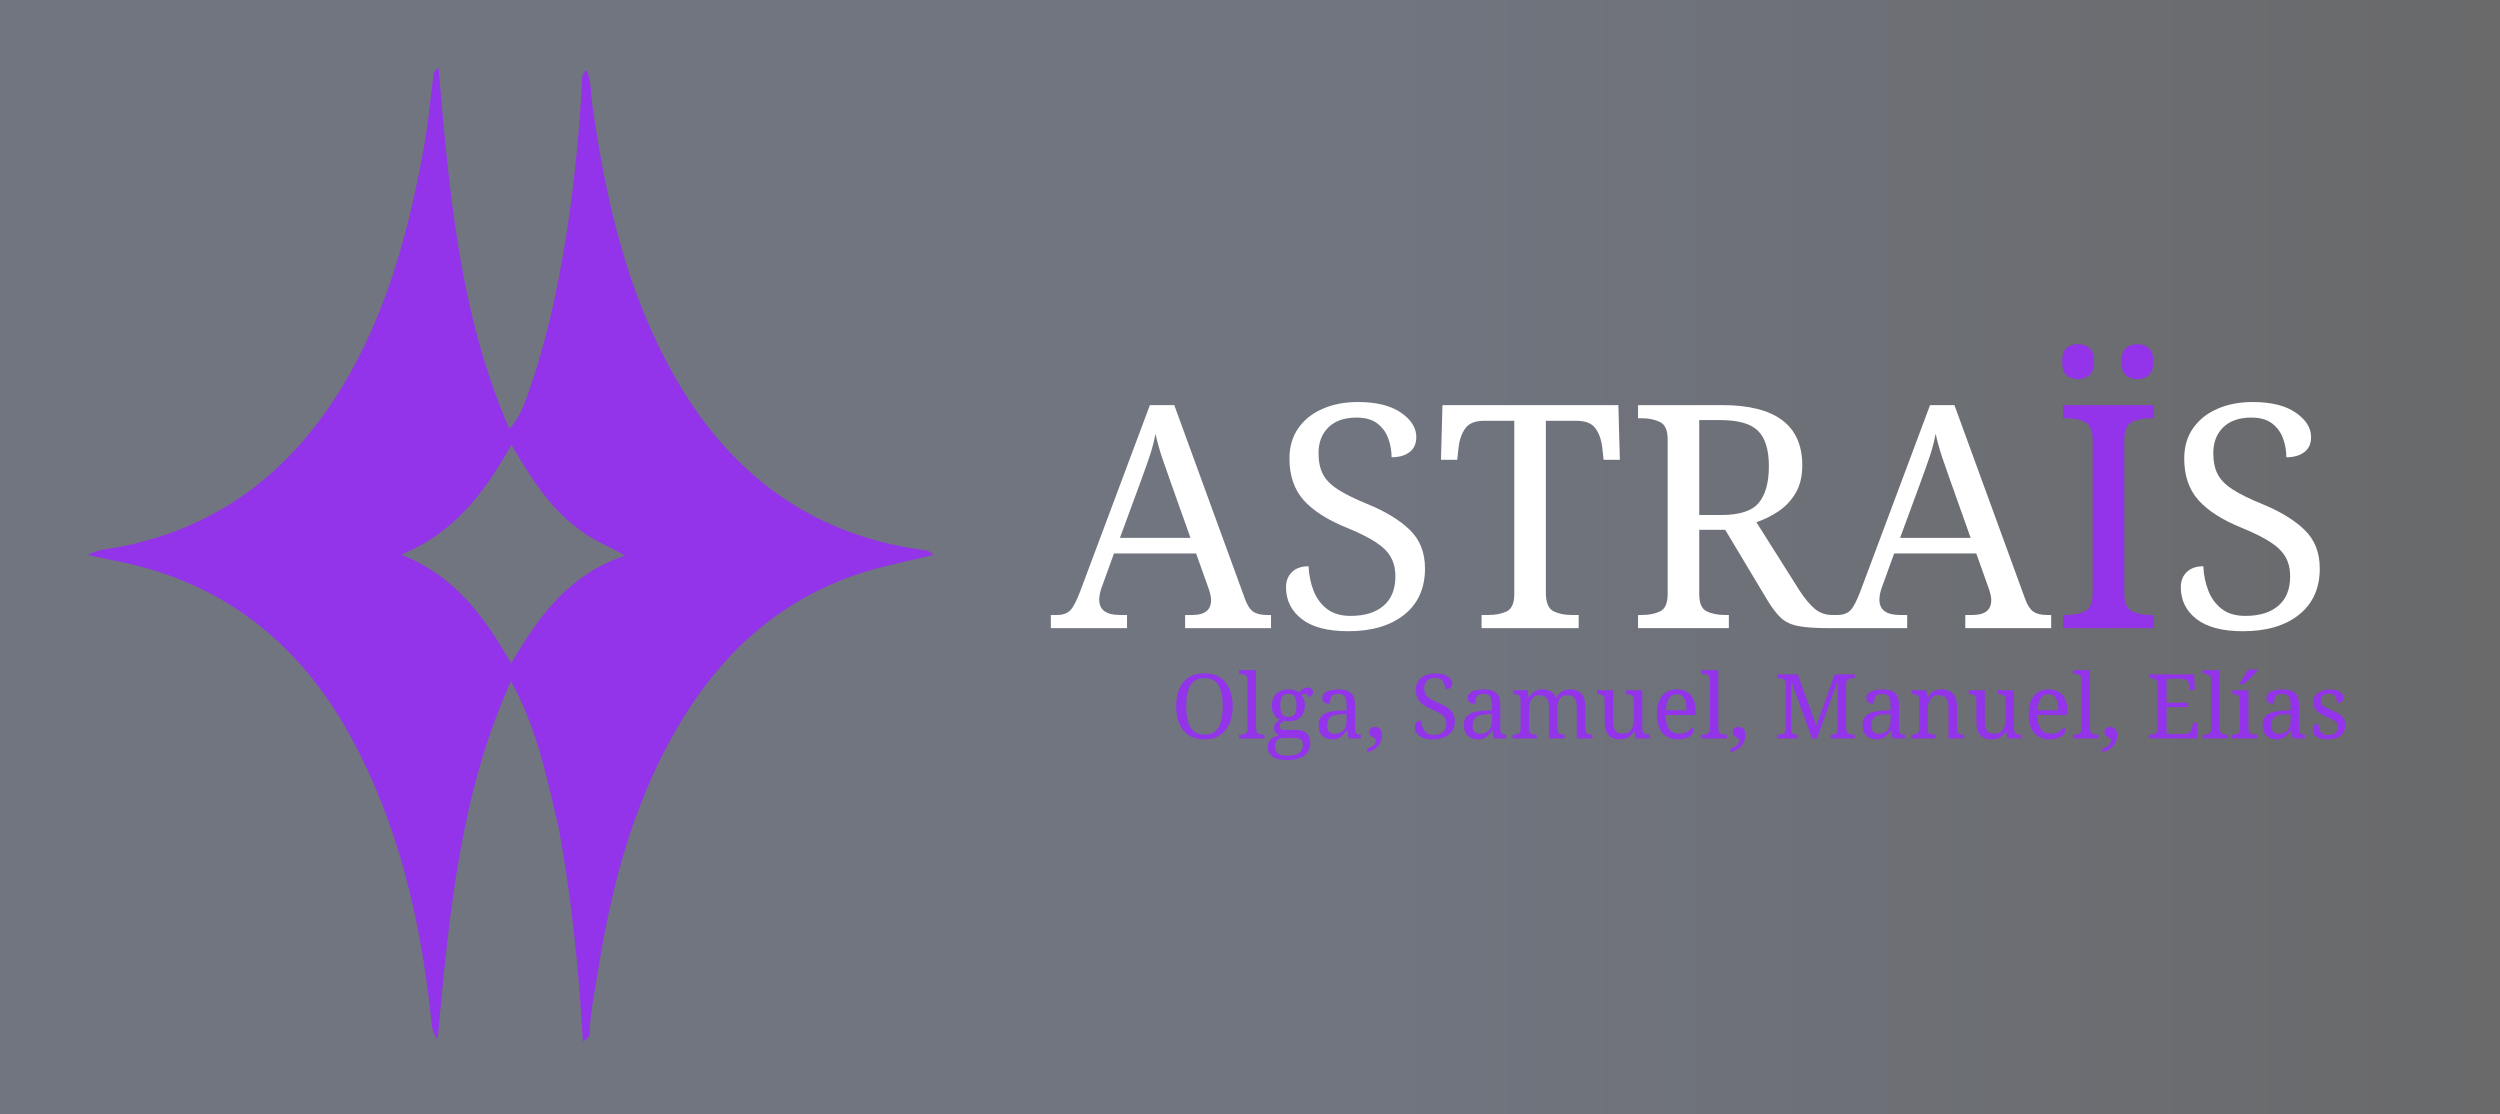
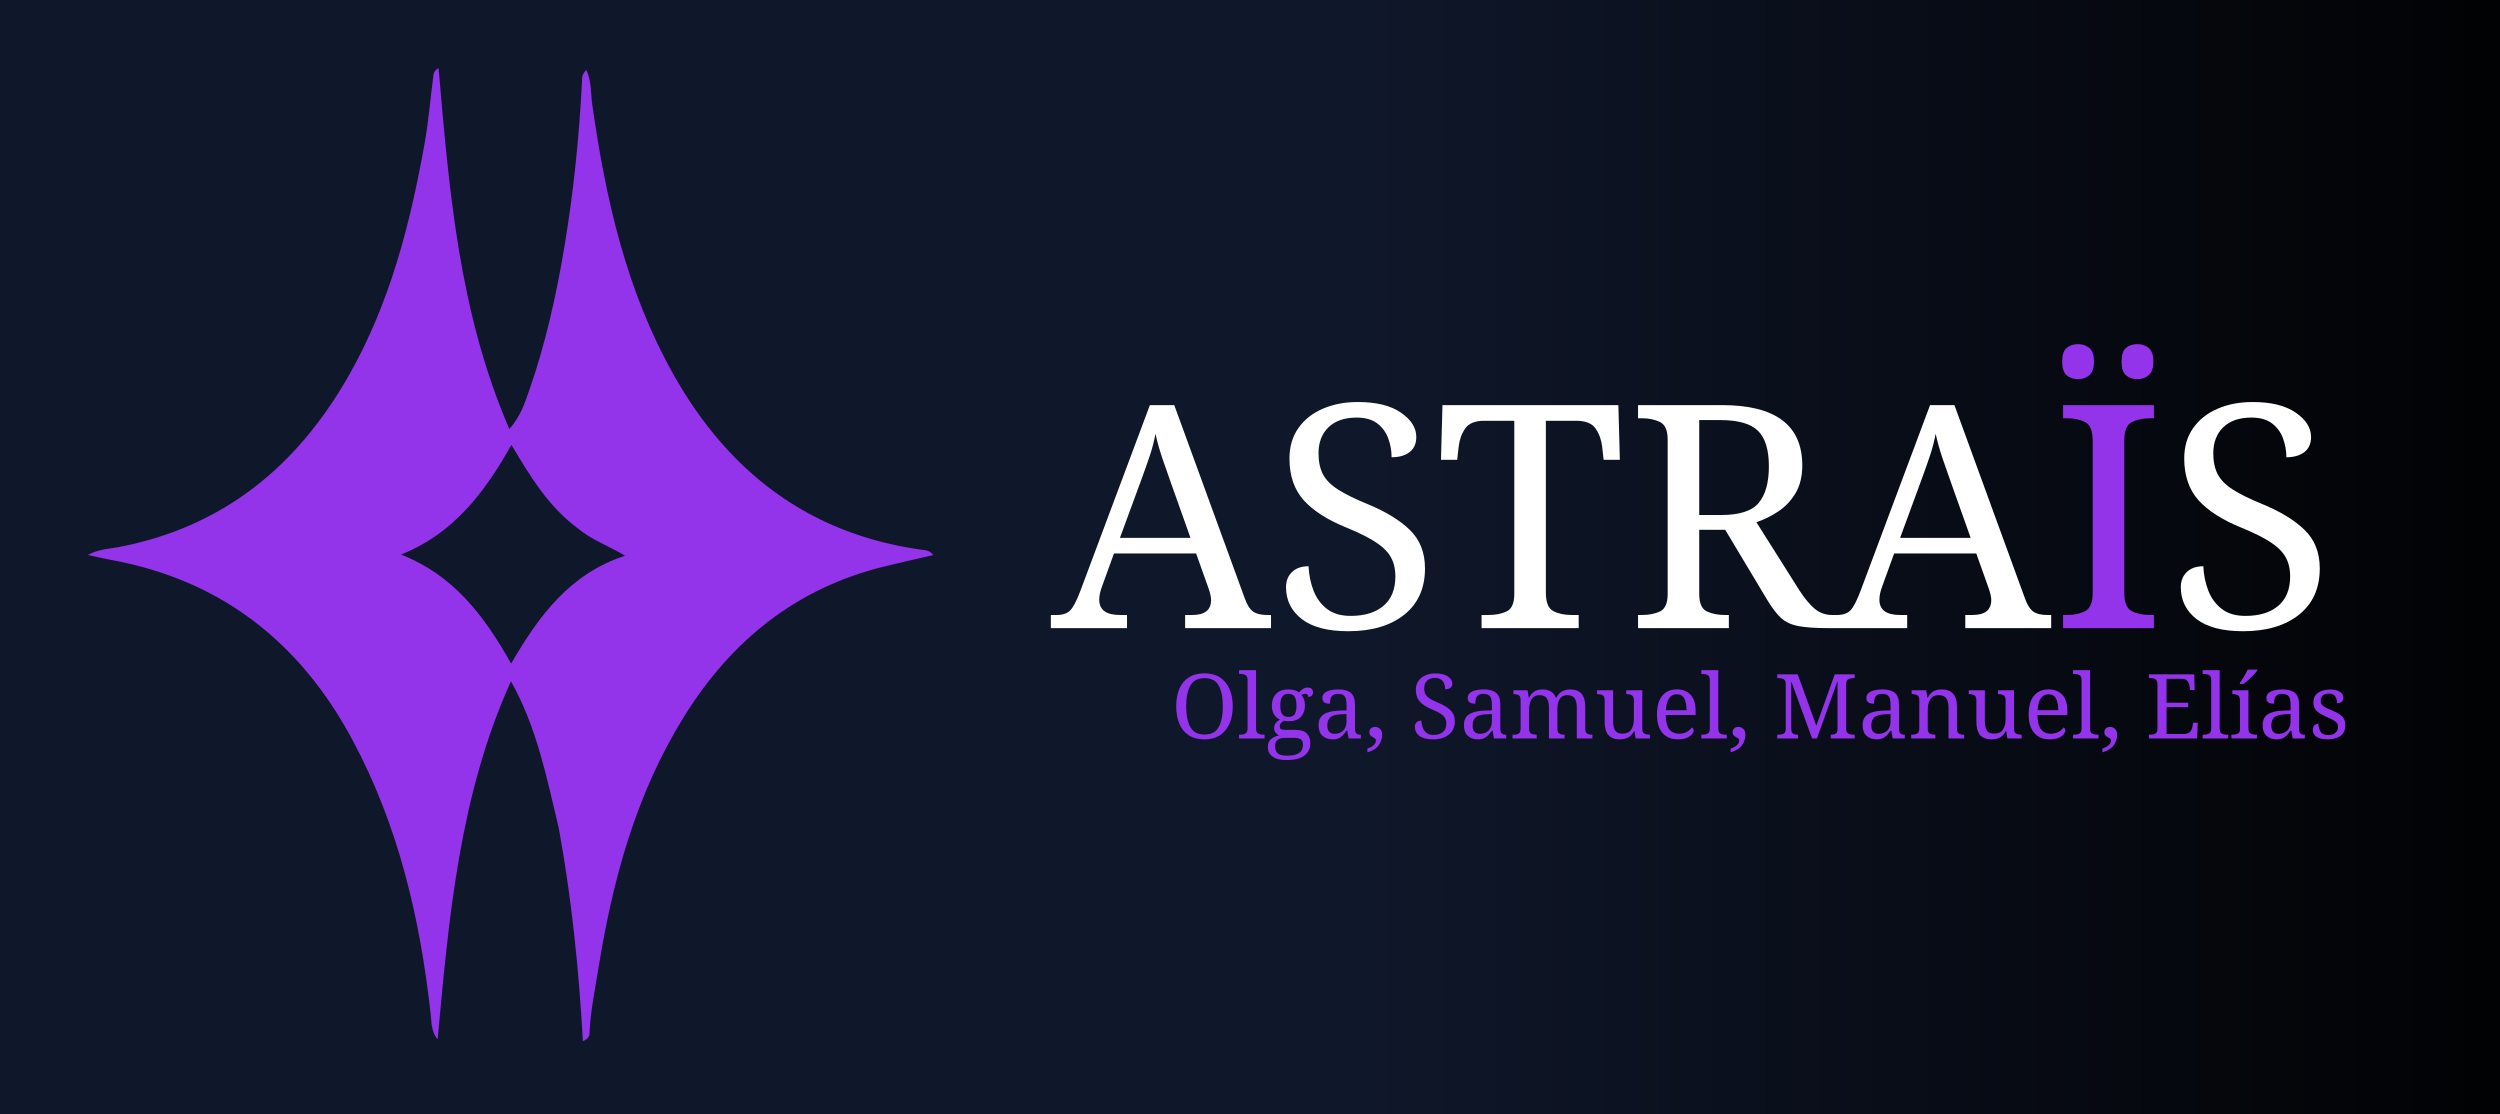
<svg xmlns="http://www.w3.org/2000/svg" xmlns:xlink="http://www.w3.org/1999/xlink" width="1122.52" height="500" viewBox="0 0 297 132.292" version="1.1" id="svg1" xml:space="preserve">
  <defs id="defs1">
    <rect x="518.835" y="372.782" width="653.76" height="76.504" id="rect7" />
    <rect x="528.572" y="342.181" width="446.504" height="136.316" id="rect6" />
    <rect x="556.391" y="333.835" width="427.03" height="48.684" id="rect5" />
    <linearGradient id="linearGradient4">
-       <stop style="stop-color:#0f172a;stop-opacity:0.567;" offset="0.539" id="stop4" />
-       <stop style="stop-color:#000000;stop-opacity:0.567;" offset="1" id="stop5" />
+       <stop style="stop-color:#0f172a;stop-opacity:1;" offset="0.539" id="stop4" />
+       <stop style="stop-color:#000000;stop-opacity:1;" offset="1" id="stop5" />
    </linearGradient>
    <rect x="531.354" y="101.541" width="467.369" height="214.211" id="rect2" />
    <linearGradient xlink:href="#linearGradient4" id="linearGradient5" x1="-9.937" y1="64.589" x2="308.777" y2="64.589" gradientUnits="userSpaceOnUse" />
  </defs>
-   <rect style="fill:url(#linearGradient5);fill-opacity:1;stroke-width:0.265" id="rect1" width="318.714" height="153.468" x="-9.937" y="-12.145" />
+   <rect style="fill:url(#linearGradient5);stroke-width:0.265" id="rect1" width="318.714" height="153.468" x="-9.937" y="-12.145" />
  <text xml:space="preserve" transform="matrix(0.8696064,0,0,0.8696064,-337.2294,-46.61275)" id="text1" style="font-size:42.667px;font-family:Serif;-inkscape-font-specification:Serif;text-align:start;writing-mode:lr-tb;direction:ltr;white-space:pre;shape-inside:url(#rect2);display:inline;fill:#ffffff;fill-opacity:1">
    <tspan x="531.354" y="139.413" id="tspan4">ASTRA<tspan style="fill:#9333ea" id="tspan1">Ï</tspan>S</tspan>
  </text>
  <path fill="#000000" opacity="1" stroke="none" d="M 66.362,98.302 C 64.931,92.295 63.752,86.358 60.7,80.938 54.578,94.468 53.333,108.971 51.99,123.484 51.224,122.564 51.275,121.49 51.161,120.456 49.898,109.027 47.305,97.975 41.797,87.766 35.562,76.21 26.182,68.877 13.127,66.506 12.348,66.365 11.578,66.174 10.434,65.926 c 1.35,-0.709 2.504,-0.713 3.581,-0.917 12.495,-2.363 21.328,-9.638 27.473,-20.485 4.841,-8.546 7.243,-17.898 8.953,-27.478 0.467,-2.614 0.679,-5.251 1.02,-7.876 0.043,-0.327 -0.016,-0.691 0.641,-1.08 1.261,14.599 2.438,29.078 8.409,42.875 1.312,-1.487 1.799,-3.001 2.322,-4.487 1.975,-5.614 3.253,-11.396 4.233,-17.26 1.075,-6.43 1.726,-12.897 2.072,-19.402 0.024,-0.448 -0.091,-0.935 0.522,-1.506 0.63,1.38 0.514,2.8 0.701,4.113 1.595,11.247 4.073,22.232 9.74,32.231 6.496,11.46 15.988,18.748 29.261,20.64 0.493,0.07 1.051,0.018 1.51,0.65 -2.011,0.467 -3.948,0.893 -5.874,1.368 -10.423,2.567 -18.125,8.801 -23.716,17.786 -5.739,9.223 -8.514,19.475 -10.213,30.082 -0.4,2.499 -0.93,4.979 -1.029,7.519 -0.014,0.349 -0.083,0.668 -0.794,1.001 -0.482,-8.597 -1.334,-16.967 -2.881,-25.398 m 2.21,-35.585 c -3.394,-2.524 -5.56,-6.06 -7.82,-9.873 -3.206,5.723 -6.907,10.56 -13.116,13.043 6.202,2.411 9.863,7.213 13.082,12.946 3.316,-5.714 6.986,-10.67 13.535,-12.815 -1.988,-1.2 -3.935,-1.836 -5.682,-3.3 z" id="path1" style="fill:#9333ea;fill-opacity:1;stroke-width:0.346" />
  <g id="layer1" />
  <text xml:space="preserve" transform="matrix(0.2502415,0,0,0.2502415,9.302739,-15.03159)" id="text6" style="font-size:42.667px;font-family:Serif;-inkscape-font-specification:Serif;text-align:start;writing-mode:lr-tb;direction:ltr;white-space:pre;shape-inside:url(#rect7);display:inline;fill:#9333ea;fill-opacity:1">
    <tspan x="518.836" y="410.655" id="tspan5">Olga, Samuel, Manuel, Elías</tspan>
  </text>
</svg>
